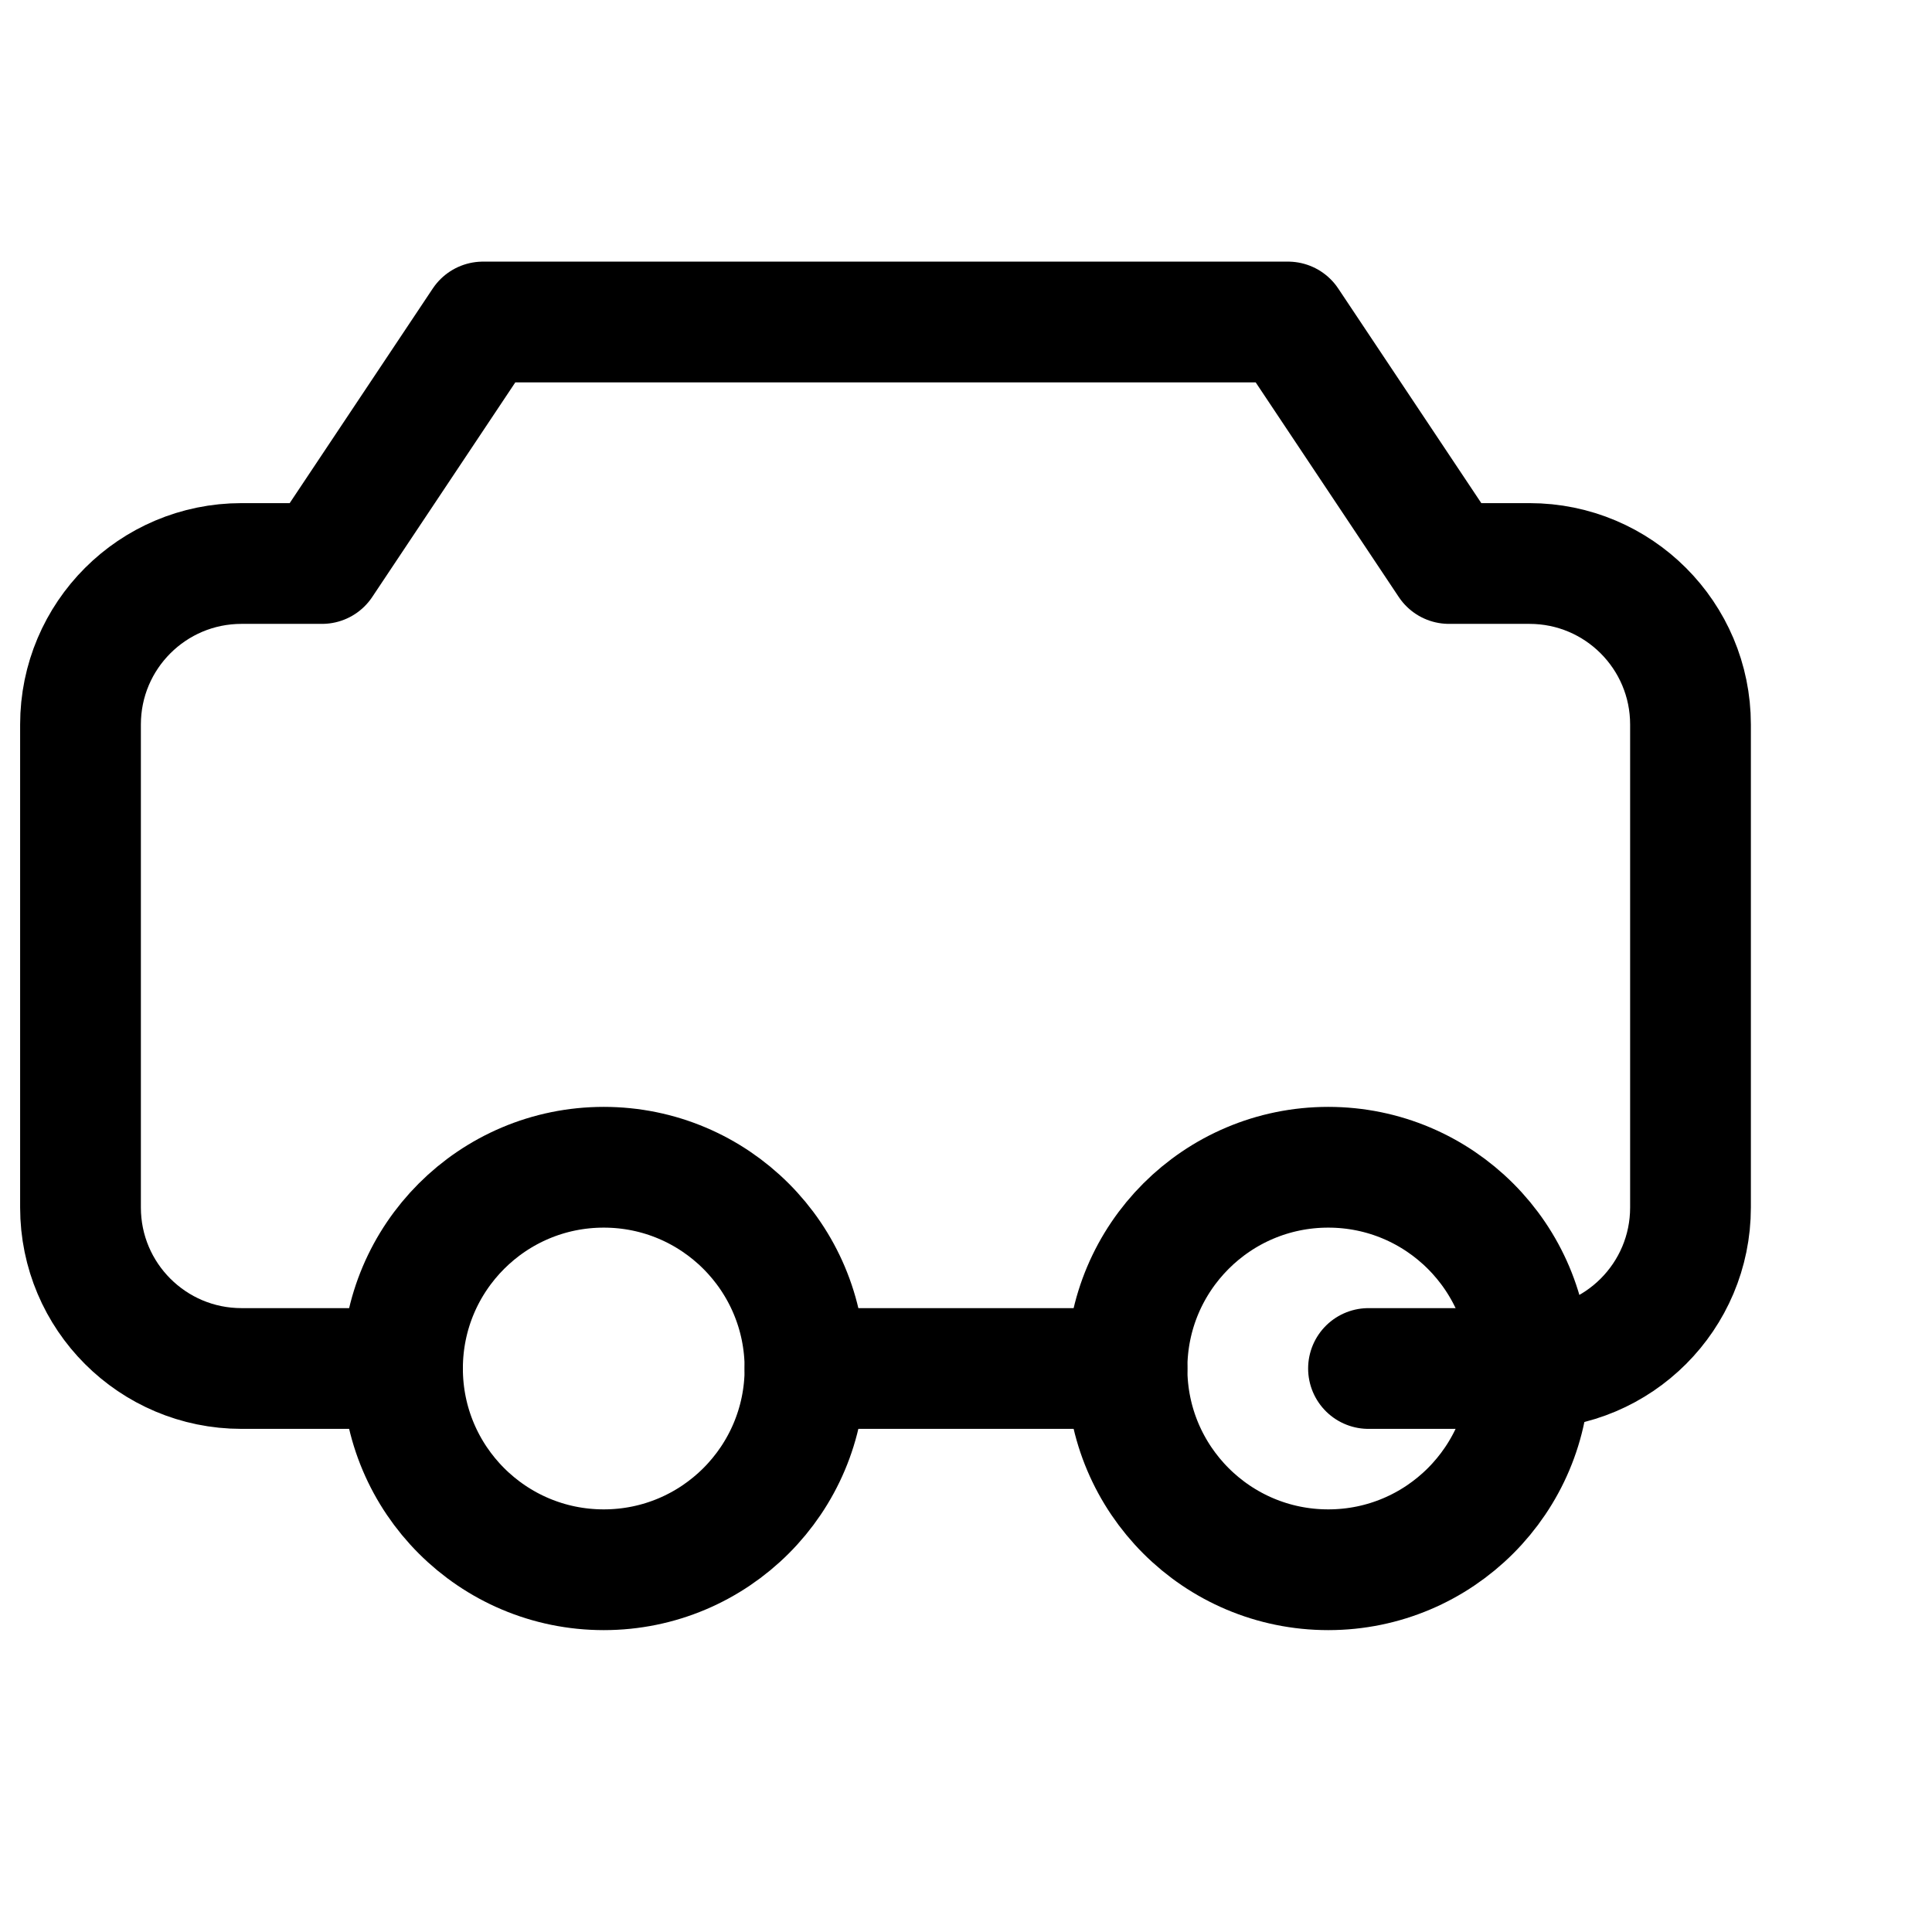
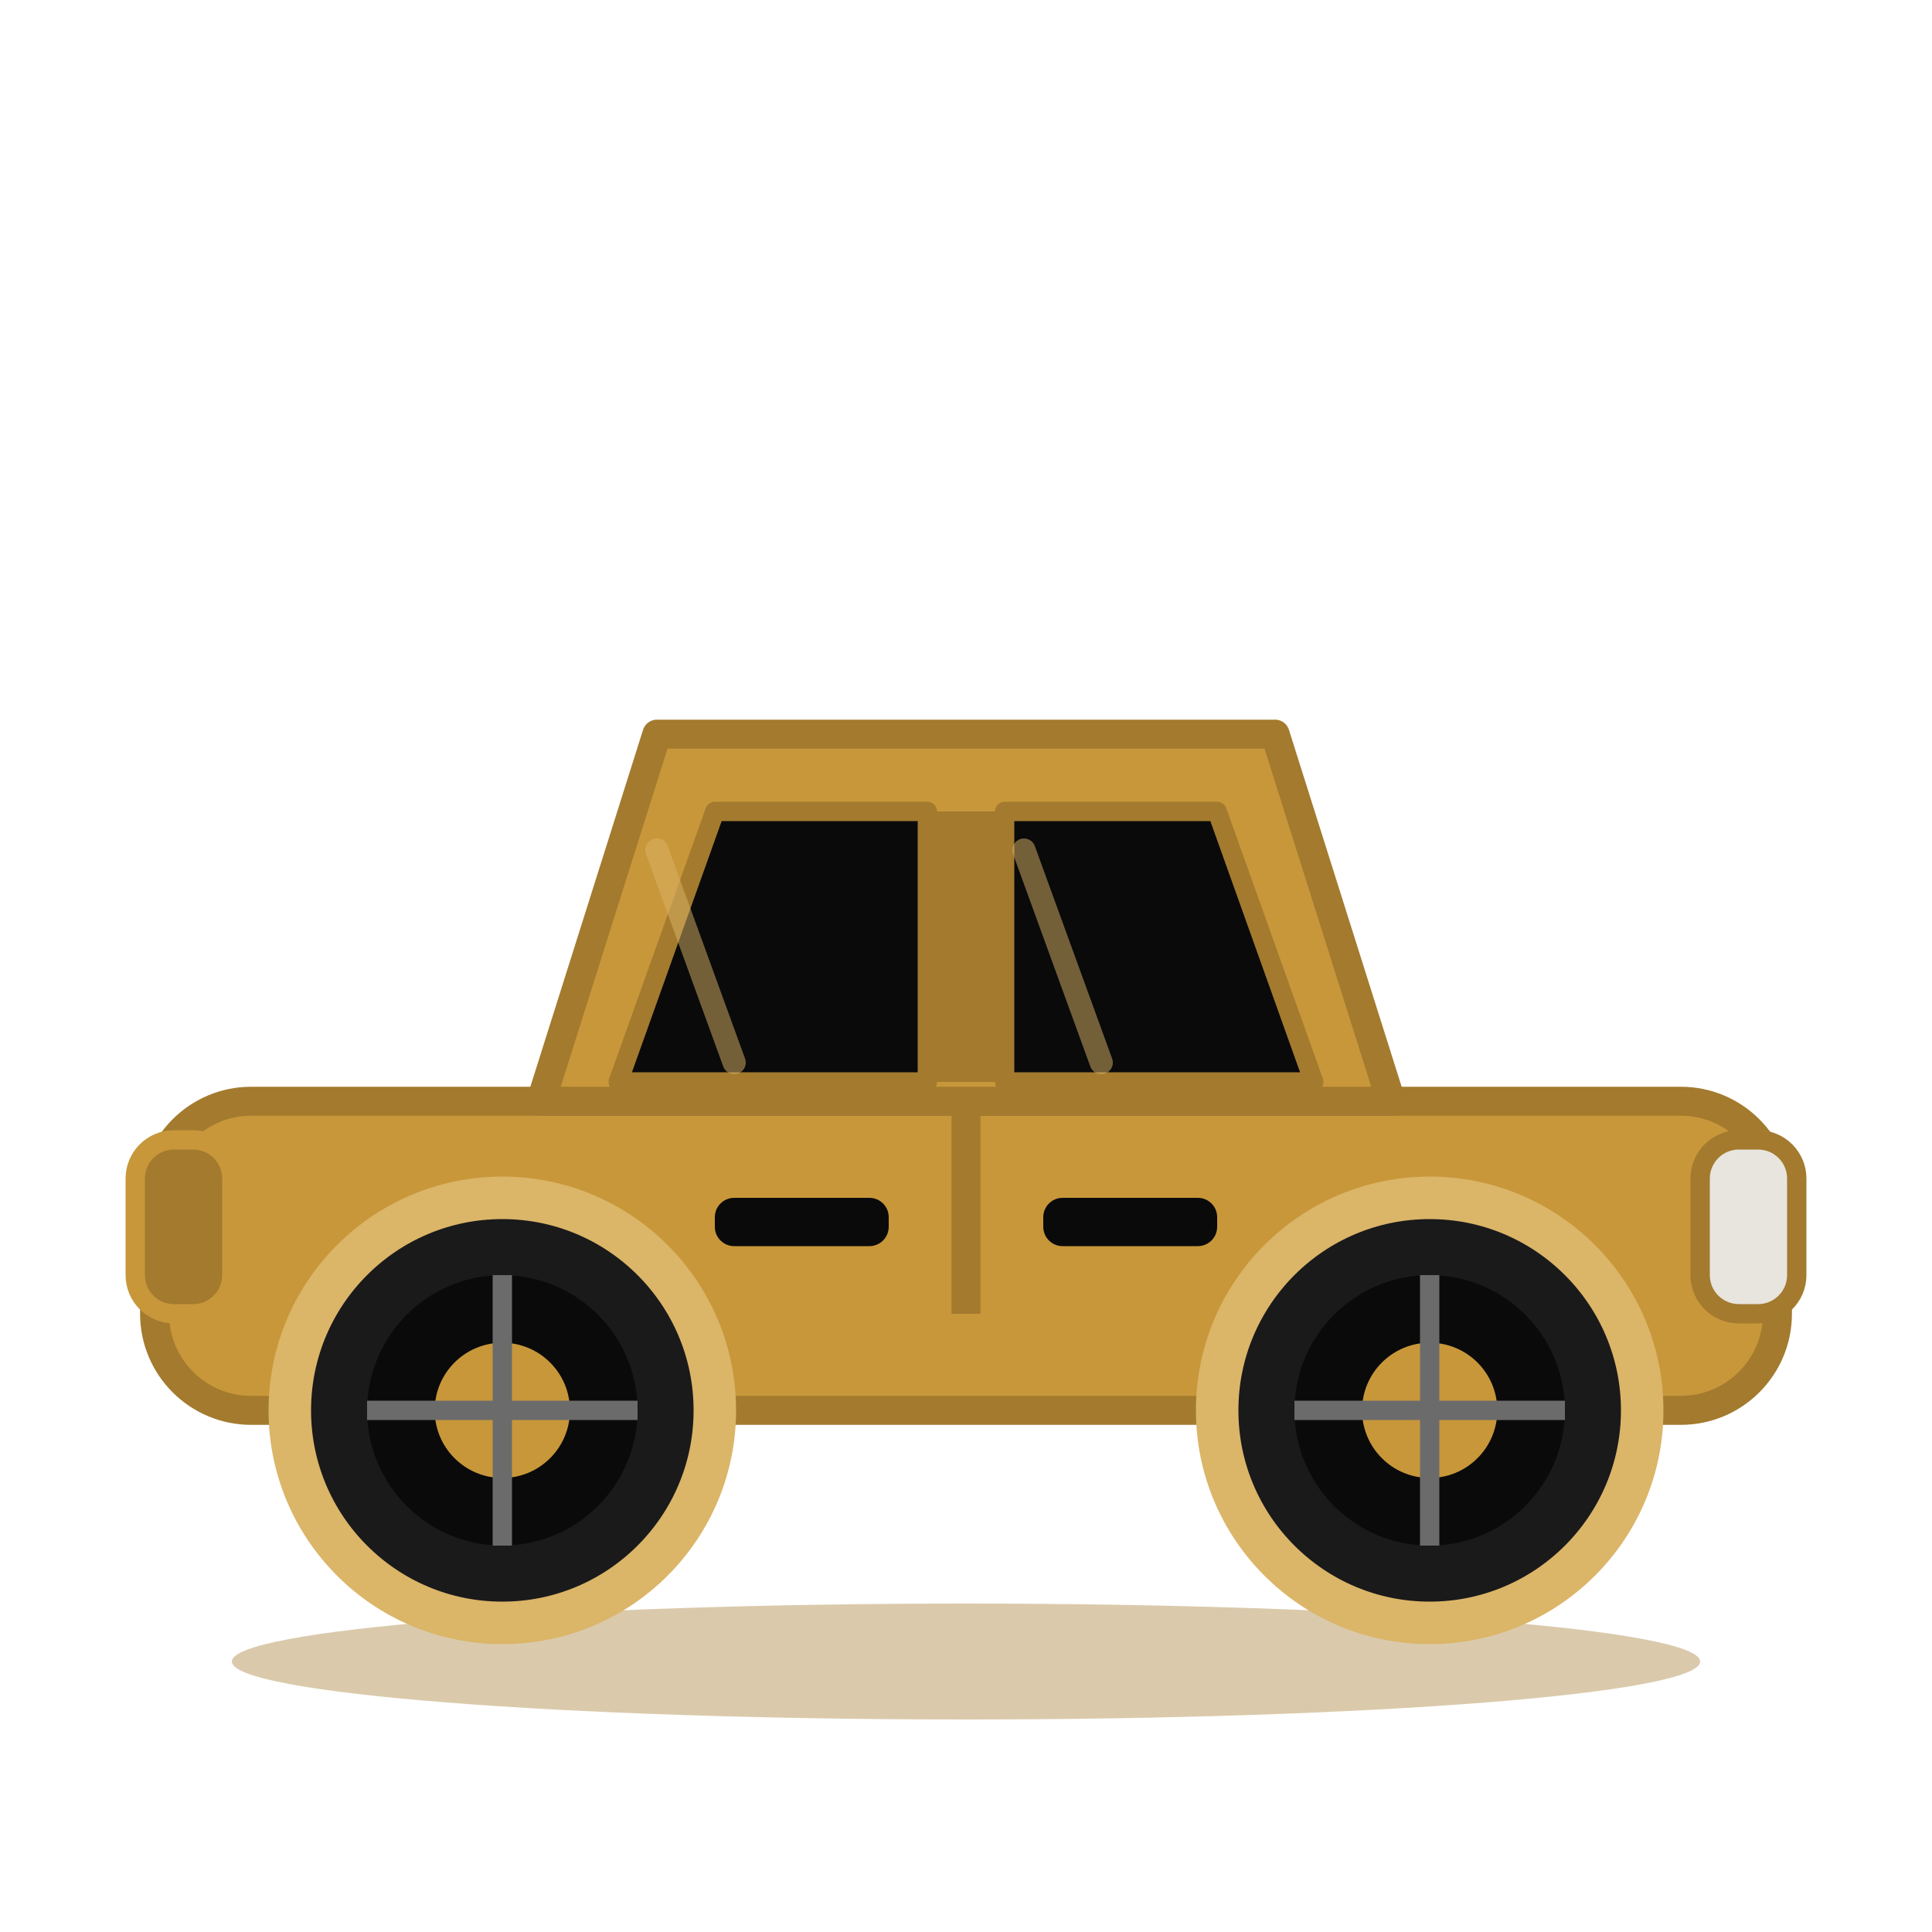
- <svg xmlns="http://www.w3.org/2000/svg" viewBox="0 0 24 24" fill="none" stroke="currentColor" stroke-width="1.5" stroke-linecap="round" stroke-linejoin="round">
-   <path d="M5 17H3a2 2 0 0 1-2-2V9a2 2 0 0 1 2-2h1l2-3h10l2 3h1a2 2 0 0 1 2 2v6a2 2 0 0 1-2 2h-2" />
-   <circle cx="7.5" cy="17" r="2.5" />
-   <circle cx="16.5" cy="17" r="2.5" />
-   <line x1="10" y1="17" x2="14" y2="17" />
+ <svg xmlns="http://www.w3.org/2000/svg" viewBox="0 0 100 100">
+   <ellipse cx="50" cy="86" rx="38" ry="3" fill="#a37a2e" opacity="0.4" />
+   <rect x="8" y="57" width="84" height="16" rx="5" fill="#c8973a" stroke="#a37a2e" stroke-width="1.5" />
+   <path d="M28 57 L34 38 L66 38 L72 57 Z" fill="#c8973a" stroke="#a37a2e" stroke-width="1.5" stroke-linejoin="round" />
+   <path d="M32 56 L37 42 L48 42 L48 56 Z" fill="#0a0a0b" stroke="#a37a2e" stroke-width="1" stroke-linejoin="round" />
+   <path d="M52 56 L52 42 L63 42 L68 56 Z" fill="#0a0a0b" stroke="#a37a2e" stroke-width="1" stroke-linejoin="round" />
+   <line x1="34" y1="44" x2="38" y2="55" stroke="#dbb568" stroke-width="1.2" opacity="0.5" stroke-linecap="round" />
+   <line x1="53" y1="44" x2="57" y2="55" stroke="#dbb568" stroke-width="1.2" opacity="0.5" stroke-linecap="round" />
+   <rect x="48" y="42" width="4" height="14" fill="#a37a2e" />
+   <rect x="88" y="59" width="5" height="9" rx="2" fill="#e8e4de" stroke="#a37a2e" stroke-width="1" />
+   <rect x="7" y="59" width="5" height="9" rx="2" fill="#a37a2e" stroke="#c8973a" stroke-width="1" />
+   <circle cx="26" cy="73" r="11" fill="#1a1a1b" stroke="#dbb568" stroke-width="2.2" />
+   <circle cx="26" cy="73" r="7" fill="#0a0a0b" />
+   <circle cx="26" cy="73" r="3.5" fill="#c8973a" />
+   <line x1="26" y1="66" x2="26" y2="80" stroke="#6b6b6b" stroke-width="1" />
+   <line x1="19" y1="73" x2="33" y2="73" stroke="#6b6b6b" stroke-width="1" />
+   <circle cx="74" cy="73" r="11" fill="#1a1a1b" stroke="#dbb568" stroke-width="2.2" />
+   <circle cx="74" cy="73" r="7" fill="#0a0a0b" />
+   <circle cx="74" cy="73" r="3.5" fill="#c8973a" />
+   <line x1="74" y1="66" x2="74" y2="80" stroke="#6b6b6b" stroke-width="1" />
+   <line x1="67" y1="73" x2="81" y2="73" stroke="#6b6b6b" stroke-width="1" />
+   <line x1="50" y1="57" x2="50" y2="68" stroke="#a37a2e" stroke-width="1.5" />
+   <rect x="37" y="62" width="9" height="2.5" rx="1" fill="#0a0a0b" />
+   <rect x="54" y="62" width="9" height="2.5" rx="1" fill="#0a0a0b" />
</svg>
